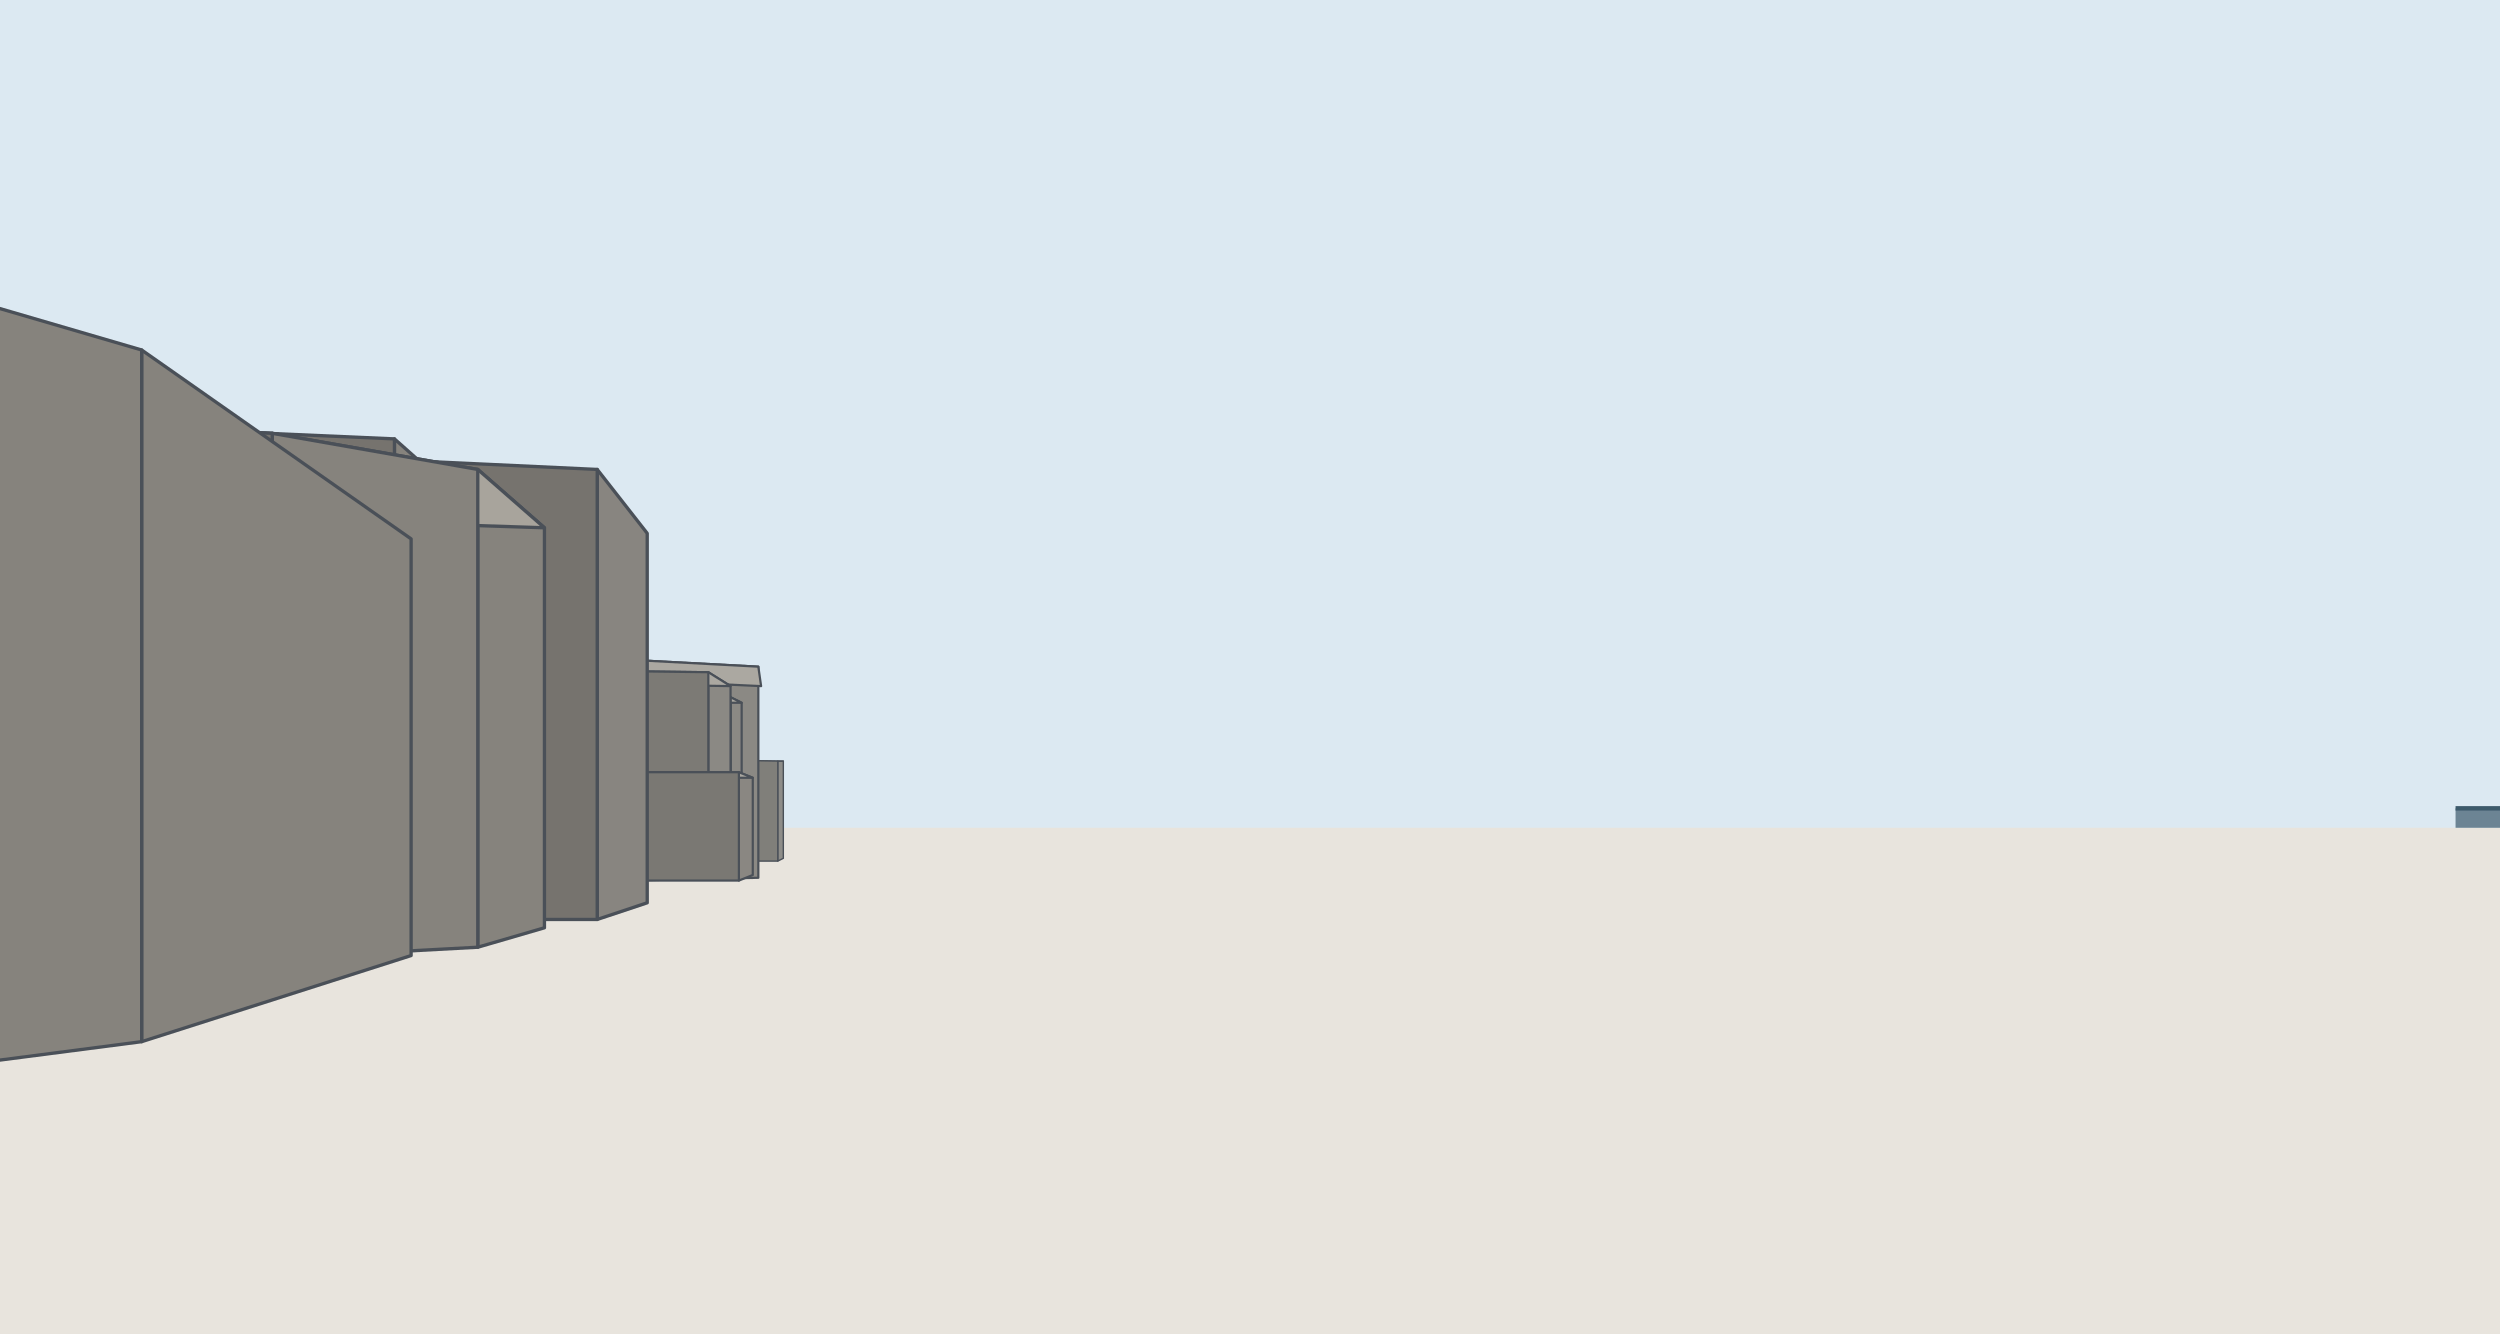
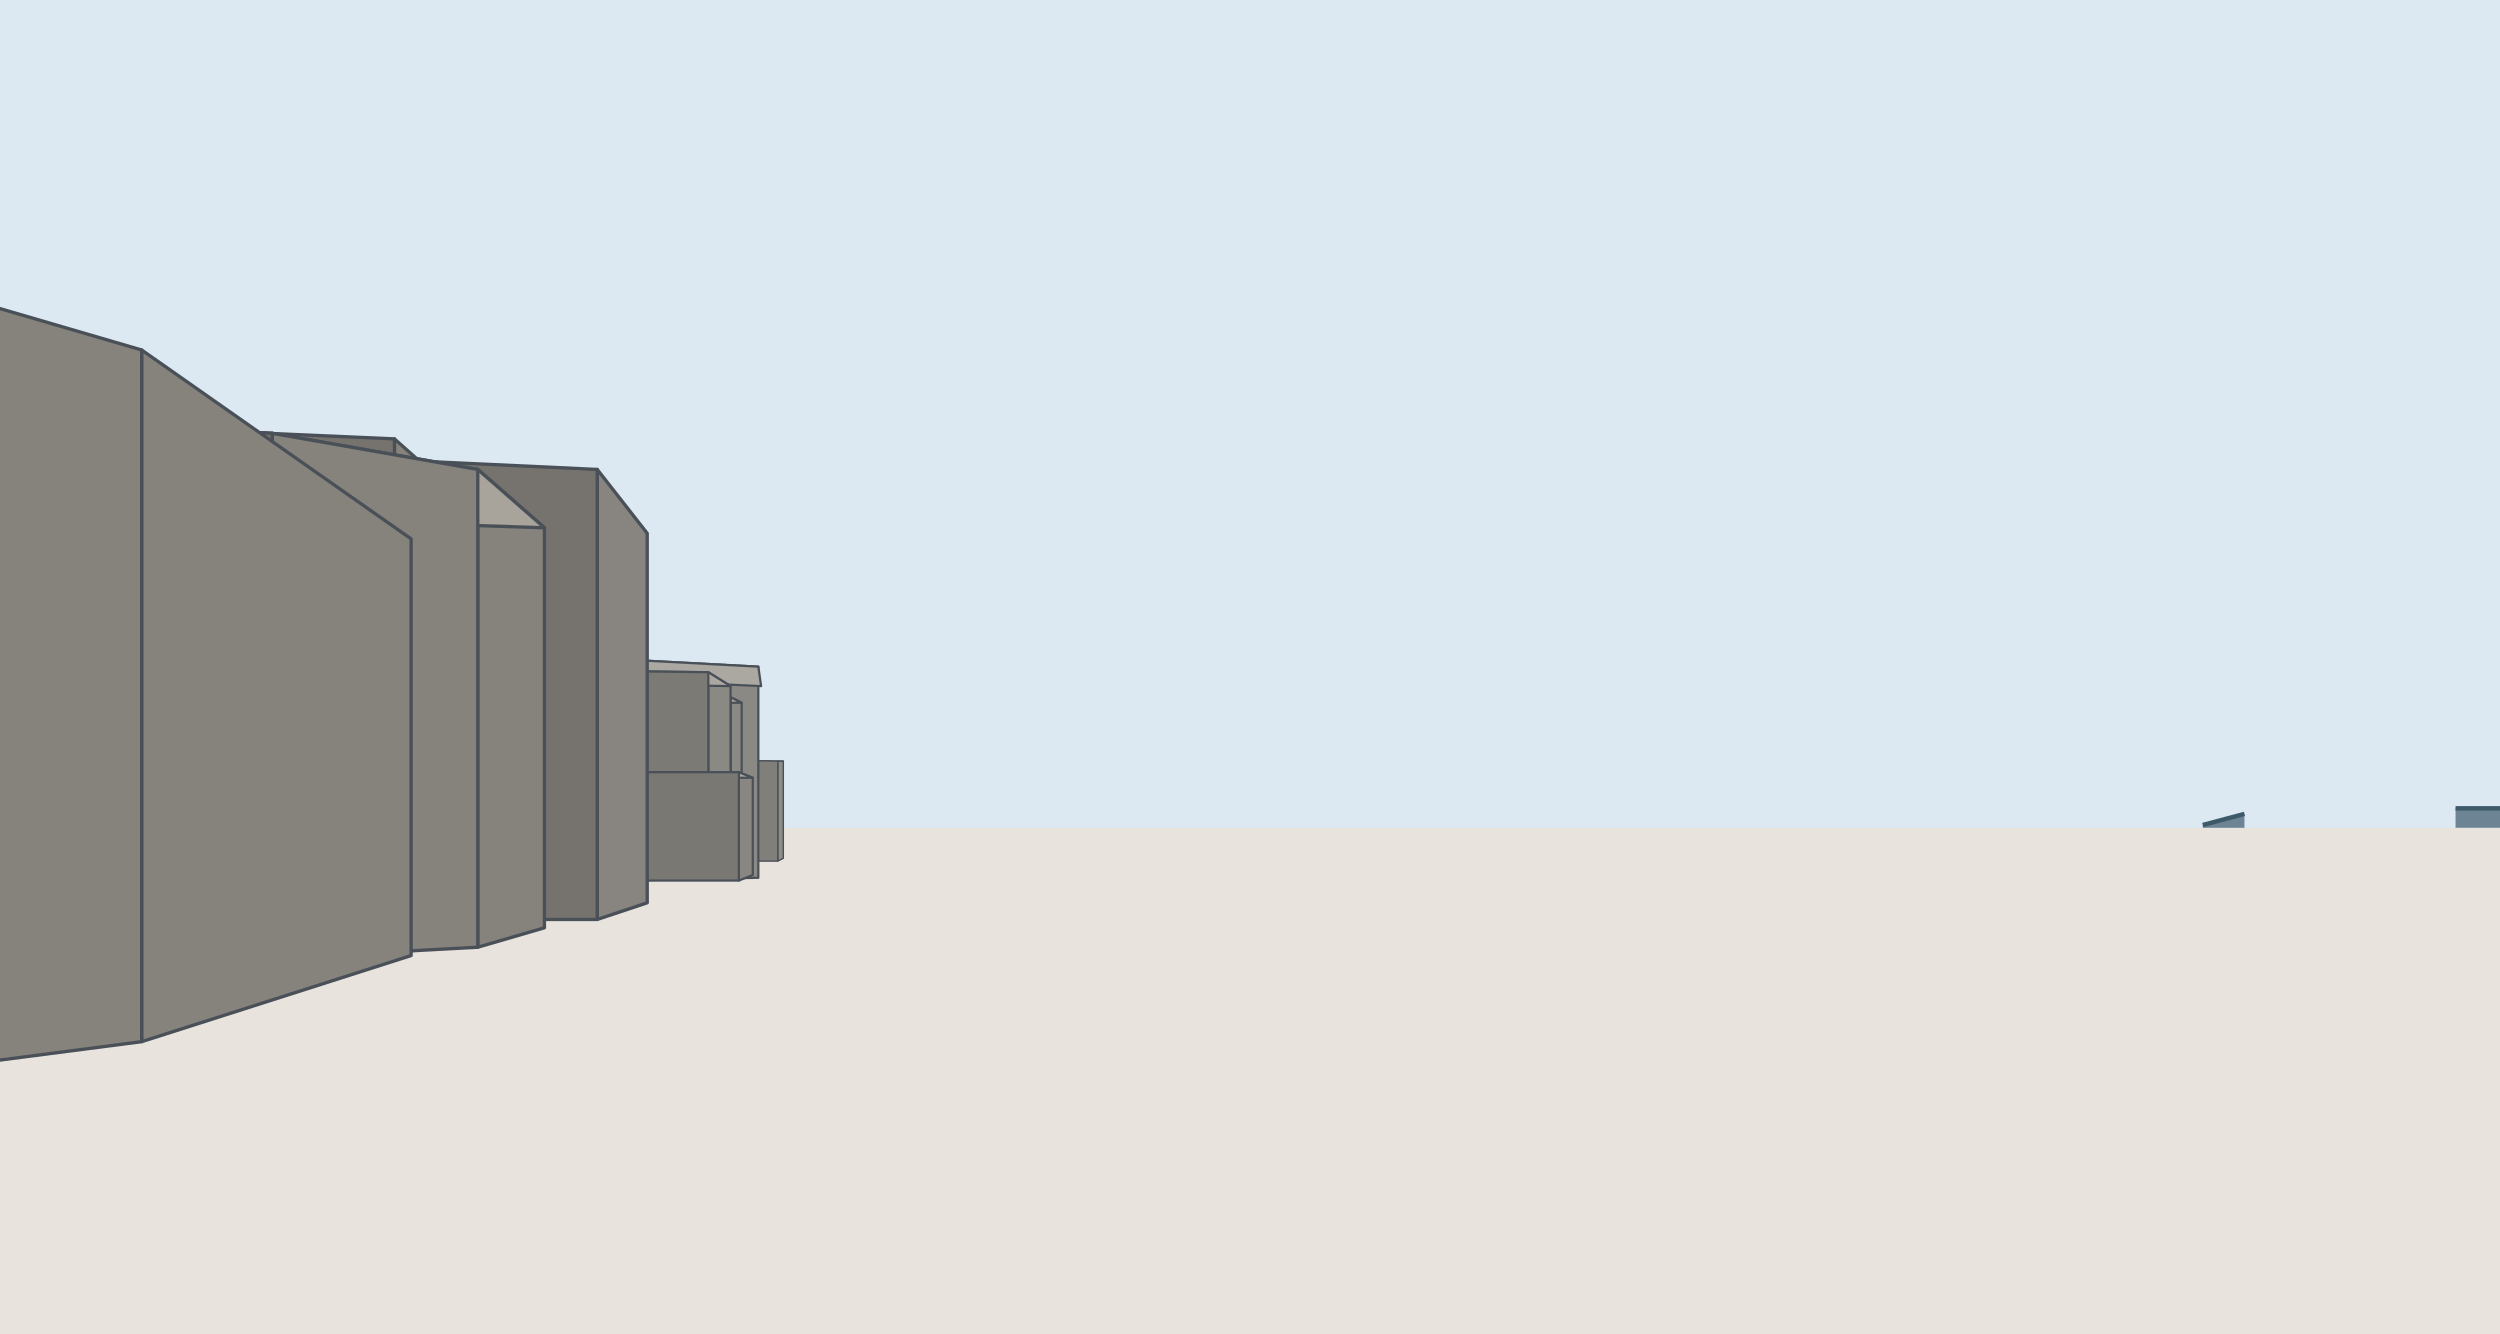
<svg xmlns="http://www.w3.org/2000/svg" viewBox="0 0 900 480">
  <rect width="900" height="480" fill="#dce9f2" />
  <rect y="298" width="900" height="480" fill="#e8e4dd" />
  <polygon points="-70,298 -70,271 -52,267 -34,267 -17,268 0,271 16,271 32,268 48,272 63,278 78,280 92,281 107,280 121,279 134,282 148,282 161,282 174,282 187,284 200,286 212,286 225,288 225,298" fill="#6c8494" />
  <polyline points="-70,271 -52,267 -34,267 -17,268 0,271 16,271 32,268 48,272 63,278 78,280 92,281 107,280 121,279 134,282 148,282 161,282 174,282 187,284 200,286 212,286 225,288" fill="none" stroke="#3d5a6b" stroke-width="1.6" />
+   <polygon points="793,298 793,297 808,293 808,298" fill="#6c8494" />
+   <polyline points="793,297 808,293" fill="none" stroke="#3d5a6b" stroke-width="1.6" />
  <polygon points="884,298 884,291 900,291 900,298" fill="#6c8494" />
  <polyline points="884,291 900,291" fill="none" stroke="#3d5a6b" stroke-width="1.6" />
  <polygon points="934,298 934,280 952,279 970,277 970,298" fill="#6c8494" />
  <polyline points="934,280 952,279 970,277" fill="none" stroke="#3d5a6b" stroke-width="1.6" />
  <g fill="#807f7a" stroke="#4a5058" stroke-linejoin="round" stroke-width="0.5">
    <polygon points="166,310 185,310 185,295 166,295 166,310" />
    <polygon points="221,310 241,310 241,295 221,295 221,310" />
  </g>
  <g fill="#8e8d89" stroke="#4a5058" stroke-linejoin="round" stroke-width="0.5">
    <polygon points="163,310 166,310 166,295 163,295 163,310" />
    <polygon points="280,310 282,309 282,274 280,274 280,310" />
  </g>
  <g fill="#adaba4" stroke="#4a5058" stroke-linejoin="round" stroke-width="0.5">
    <polygon points="225,273 280,274 282,274 230,274 225,273" />
  </g>
  <g fill="#807f7a" stroke="#4a5058" stroke-linejoin="round" stroke-width="0.5">
    <polygon points="117,311 163,310 163,295 117,295 117,311" />
    <polygon points="180,311 220,310 220,295 180,295 180,311" />
    <polygon points="225,310 280,310 280,274 225,273 225,310" />
  </g>
  <g fill="#8e8d89" stroke="#4a5058" stroke-linejoin="round" stroke-width="0.5">
    <polygon points="209,312 217,312 217,290 209,290 209,312" />
  </g>
  <g fill="#716f6d" stroke="#4a5058" stroke-linejoin="round" stroke-width="0.8">
    <polygon points="228,311 230,312 230,288 228,289 228,311" />
  </g>
  <g fill="#adaba4" stroke="#4a5058" stroke-linejoin="round" stroke-width="0.8">
    <polygon points="127,290 128,289 169,290 169,290 209,290 209,290 217,290 214,290 157,290 157,290 127,290" />
  </g>
  <g fill="#8d8b86" stroke="#4a5058" stroke-linejoin="round" stroke-width="0.8">
    <polygon points="230,312 272,312 272,288 230,288 230,312" />
    <polygon points="169,313 209,312 209,290 169,290 169,313" />
    <polygon points="128,313 169,313 169,290 128,289 128,313" />
  </g>
  <g fill="#aca9a3" stroke="#4a5058" stroke-linejoin="round" stroke-width="0.8">
    <polygon points="161,260 164,258 221,260 216,261 161,260" />
  </g>
  <g fill="#6e6d6a" stroke="#4a5058" stroke-linejoin="round" stroke-width="0.8">
    <polygon points="161,313 164,314 164,258 161,260 161,313" />
  </g>
  <g fill="#8d8b86" stroke="#4a5058" stroke-linejoin="round" stroke-width="0.8">
    <polygon points="164,314 221,313 221,260 164,258 164,314" />
    <polygon points="98,315 150,314 150,281 98,281 98,315" />
  </g>
  <g fill="#8b8984" stroke="#4a5058" stroke-linejoin="round" stroke-width="0.8">
    <polygon points="-10,319 72,318 72,220 -10,216 -10,319" />
  </g>
  <g fill="#6c6a67" stroke="#4a5058" stroke-linejoin="round" stroke-width="0.8">
    <polygon points="121,316 128,318 128,235 121,240 121,316" />
  </g>
  <g fill="#8b8984" stroke="#4a5058" stroke-linejoin="round" stroke-width="0.8">
    <polygon points="179,318 273,316 273,240 179,235 179,318" />
  </g>
  <g fill="#aba8a1" stroke="#4a5058" stroke-linejoin="round" stroke-width="0.8">
    <polygon points="96,229 134,227 183,233 179,235 273,240 274,247 121,240 128,235 137,236 149,235 96,229" />
  </g>
  <g fill="#8b8984" stroke="#4a5058" stroke-linejoin="round" stroke-width="0.8">
    <polygon points="263,312 267,312 267,253 263,251 263,312" />
  </g>
  <g fill="#6c6a67" stroke="#4a5058" stroke-linejoin="round" stroke-width="0.8">
    <polygon points="137,318 149,318 149,235 137,236 137,318" />
  </g>
  <g fill="#8b8984" stroke="#4a5058" stroke-linejoin="round" stroke-width="0.8">
    <polygon points="128,318 137,318 137,236 128,235 128,318" />
  </g>
  <g fill="#aba8a1" stroke="#4a5058" stroke-linejoin="round" stroke-width="0.8">
    <polygon points="200,251 263,251 267,253 205,253 200,251" />
  </g>
  <g fill="#7c7a75" stroke="#4a5058" stroke-linejoin="round" stroke-width="0.8">
    <polygon points="200,313 263,312 263,251 200,251 200,313" />
  </g>
  <g fill="#8b8984" stroke="#4a5058" stroke-linejoin="round" stroke-width="0.8">
    <polygon points="79,320 106,319 106,276 79,275 79,320" />
    <polygon points="255,314 263,313 263,247 255,242 255,314" />
  </g>
  <g fill="#aba8a1" stroke="#4a5058" stroke-linejoin="round" stroke-width="0.8">
    <polygon points="186,244 176,241 255,242 263,247 200,246 197,244 186,244" />
    <polygon points="49,275 64,274 87,275 79,275 106,276 68,277 31,276 27,276 6,275 43,275 49,275" />
  </g>
  <g fill="#8b8984" stroke="#4a5058" stroke-linejoin="round" stroke-width="0.8">
    <polygon points="134,321 183,319 183,233 134,227 134,321" />
  </g>
  <g fill="#6c6a67" stroke="#4a5058" stroke-linejoin="round" stroke-width="0.8">
    <polygon points="6,320 43,321 43,275 6,275 6,320" />
  </g>
  <g fill="#8b8984" stroke="#4a5058" stroke-linejoin="round" stroke-width="0.8">
    <polygon points="64,321 87,320 87,275 64,274 64,321" />
  </g>
  <g fill="#6c6a67" stroke="#4a5058" stroke-linejoin="round" stroke-width="0.8">
    <polygon points="96,320 134,321 134,227 96,229 96,320" />
    <polygon points="49,321 64,321 64,274 49,275 49,321" />
  </g>
  <g fill="#8b8984" stroke="#4a5058" stroke-linejoin="round" stroke-width="0.8">
    <polygon points="43,321 49,321 49,275 43,275 43,321" />
  </g>
  <g fill="#7c7a75" stroke="#4a5058" stroke-linejoin="round" stroke-width="0.8">
    <polygon points="176,315 255,314 255,242 176,241 176,315" />
  </g>
  <g fill="#8a8782" stroke="#4a5058" stroke-linejoin="round" stroke-width="0.8">
    <polygon points="266,317 271,315 271,280 266,278 266,317" />
  </g>
  <g fill="#7a7873" stroke="#4a5058" stroke-linejoin="round" stroke-width="0.8">
    <polygon points="140,316 172,316 172,279 140,279 140,316" />
  </g>
  <g fill="#aaa7a0" stroke="#4a5058" stroke-linejoin="round" stroke-width="0.8">
    <polygon points="209,278 266,278 271,280 190,280 190,280 149,280 140,279 172,279 166,278 175,278 174,278 211,278 209,278" />
  </g>
  <g fill="#7a7873" stroke="#4a5058" stroke-linejoin="round" stroke-width="0.8">
    <polygon points="166,317 175,317 175,278 166,278 166,317" />
    <polygon points="174,317 211,317 211,278 174,278 174,317" />
    <polygon points="209,317 266,317 266,278 209,278 209,317" />
  </g>
  <g fill="#8a8782" stroke="#4a5058" stroke-linejoin="round" stroke-width="0.8">
    <polygon points="78,322 90,321 90,283 78,282 78,322" />
    <polygon points="226,321 232,319 232,240 226,234 226,321" />
  </g>
  <g fill="#aaa7a0" stroke="#4a5058" stroke-linejoin="round" stroke-width="0.8">
    <polygon points="97,231 226,234 232,240 117,238 97,231" />
  </g>
  <g fill="#787670" stroke="#4a5058" stroke-linejoin="round" stroke-width="0.8">
    <polygon points="-62,324 78,322 78,282 -62,281 -62,324" />
    <polygon points="97,322 226,321 226,234 97,231 97,322" />
  </g>
  <g fill="#888580" stroke="#4a5058" stroke-linejoin="round" stroke-width="0.8">
    <polygon points="204,322 209,321 209,239 204,236 204,322" />
    <polygon points="-5,324 15,322 15,285 -5,285 -5,324" />
  </g>
  <g fill="#a9a69e" stroke="#4a5058" stroke-linejoin="round" stroke-width="0.8">
    <polygon points="67,229 206,232 212,236 204,236 209,239 92,237 67,229" />
  </g>
  <g fill="#888580" stroke="#4a5058" stroke-linejoin="round" stroke-width="0.8">
    <polygon points="206,324 212,322 212,236 206,232 206,324" />
  </g>
  <g fill="#787670" stroke="#4a5058" stroke-linejoin="round" stroke-width="0.8">
    <polygon points="67,325 206,324 206,232 67,229 67,325" />
  </g>
  <g fill="#888580" stroke="#4a5058" stroke-linejoin="round" stroke-width="1.2">
    <polygon points="215,331 233,325 233,192 215,169 215,331" />
  </g>
  <g fill="#76736e" stroke="#4a5058" stroke-linejoin="round" stroke-width="1.2">
    <polygon points="29,330 50,329 50,174 29,173 29,330" />
    <polygon points="151,331 215,331 215,169 151,166 151,331" />
  </g>
  <g fill="#86837d" stroke="#4a5058" stroke-linejoin="round" stroke-width="1.2">
    <polygon points="142,333 151,331 151,166 142,158 142,333" />
  </g>
  <g fill="#76736e" stroke="#4a5058" stroke-linejoin="round" stroke-width="1.2">
    <polygon points="5,335 142,333 142,158 5,152 5,335" />
  </g>
  <g fill="#86837d" stroke="#4a5058" stroke-linejoin="round" stroke-width="1.2">
    <polygon points="172,341 196,334 196,190 172,169 172,341" />
  </g>
  <g fill="#a8a49c" stroke="#4a5058" stroke-linejoin="round" stroke-width="1.2">
    <polygon points="-49,149 98,156 172,169 196,190 12,184 -30,168 -49,149" />
  </g>
  <g fill="#86837d" stroke="#4a5058" stroke-linejoin="round" stroke-width="1.2">
    <polygon points="98,345 172,341 172,169 98,156 98,345" />
  </g>
  <g fill="#76736d" stroke="#4a5058" stroke-linejoin="round" stroke-width="1.2">
    <polygon points="-49,348 98,345 98,156 -49,149 -49,348" />
  </g>
  <g fill="#86837d" stroke="#4a5058" stroke-linejoin="round" stroke-width="1.2">
    <polygon points="51,375 148,344 148,194 51,126 51,375" />
    <polygon points="-103,395 51,375 51,126 -103,81 -103,395" />
  </g>
</svg>
